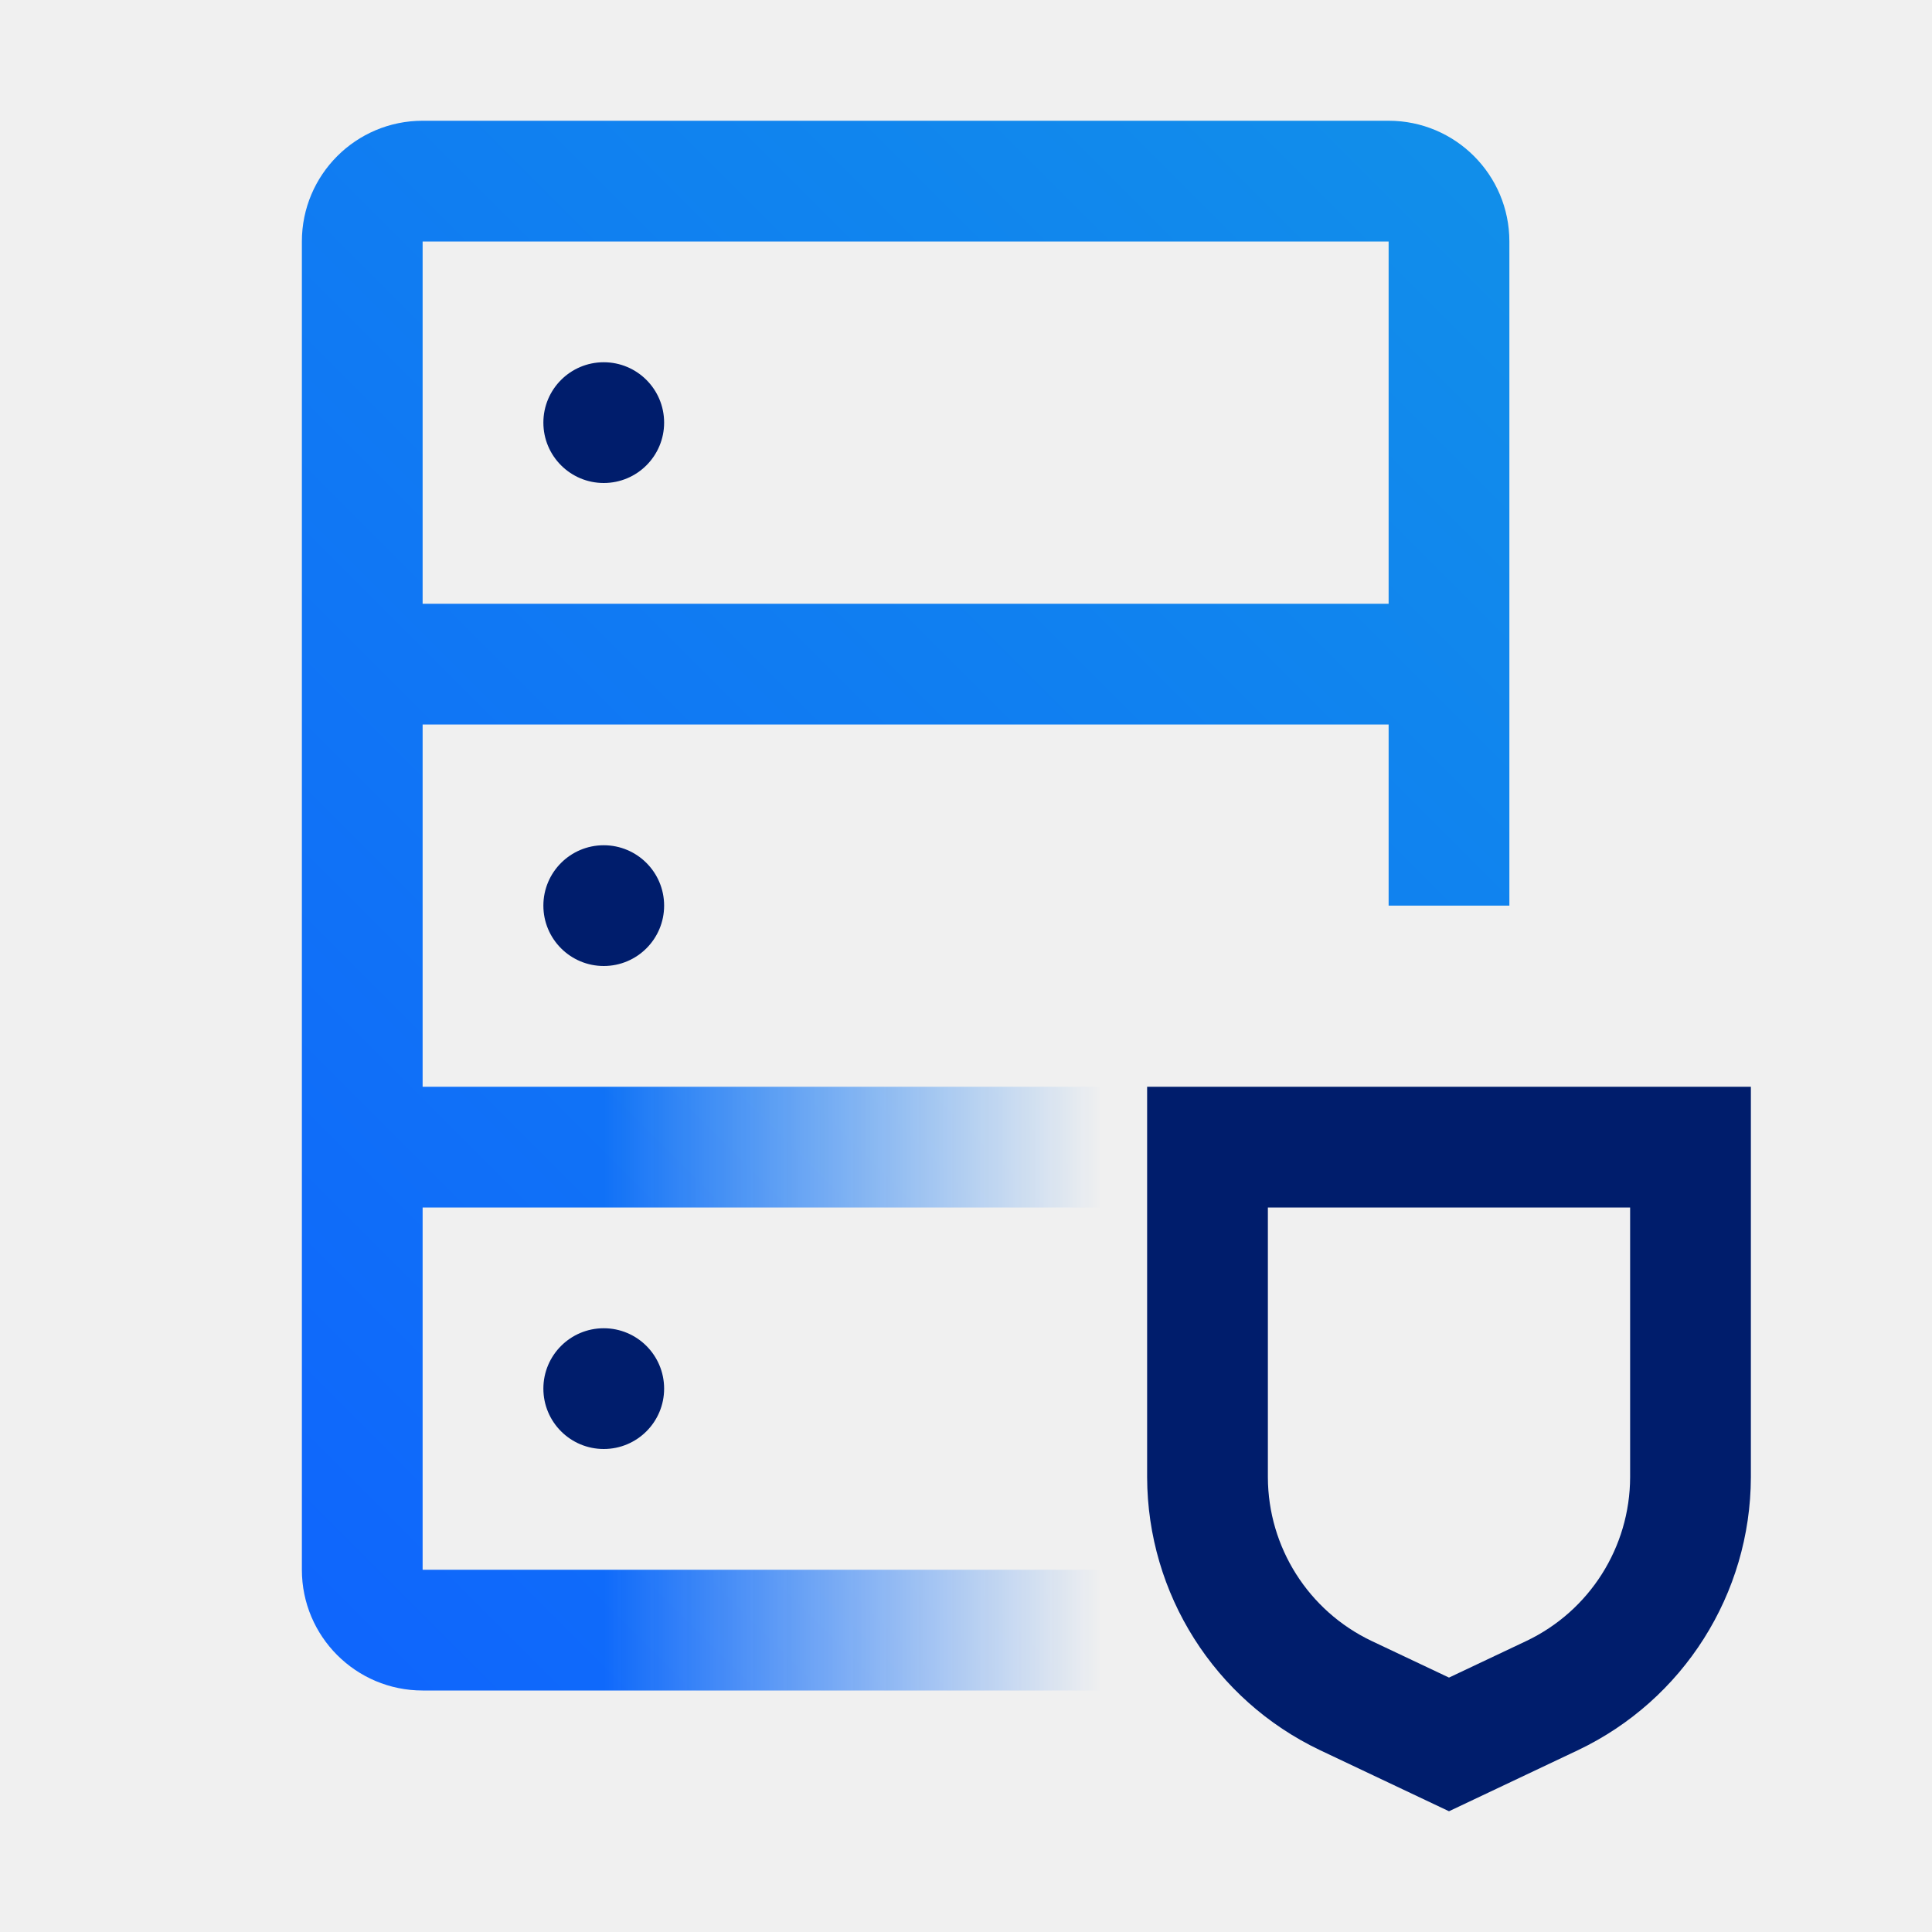
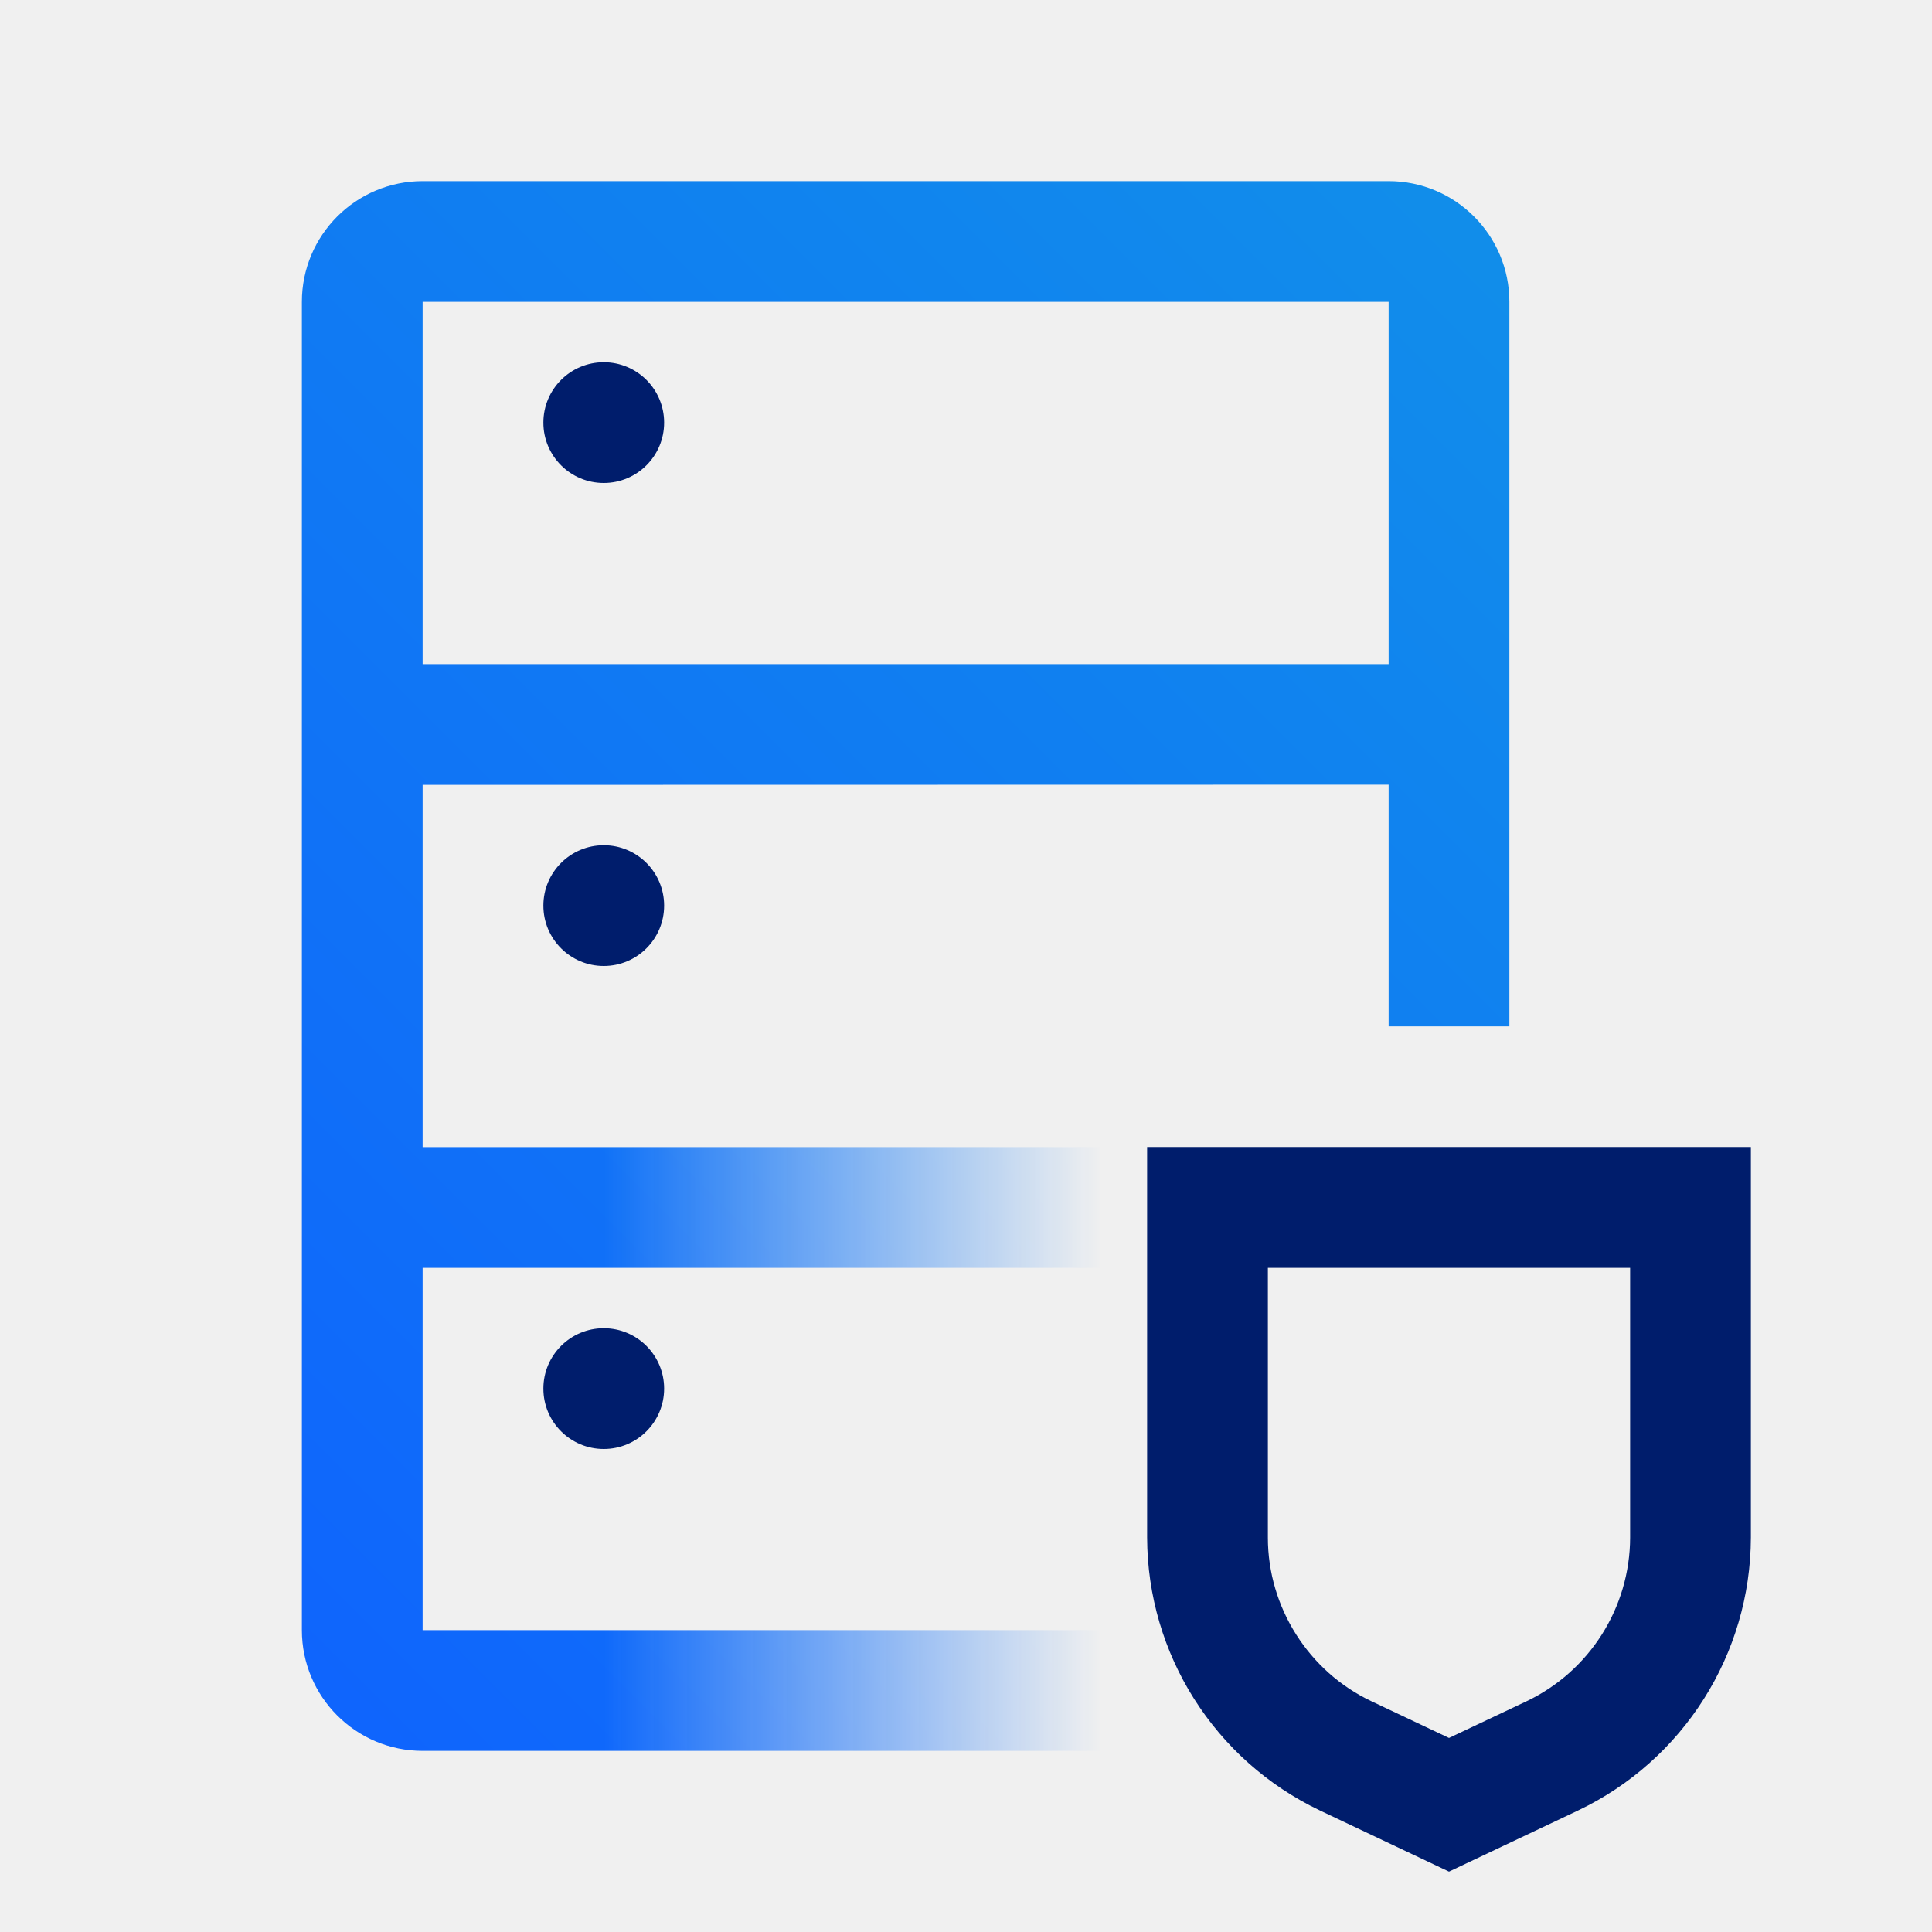
<svg xmlns="http://www.w3.org/2000/svg" xmlns:xlink="http://www.w3.org/1999/xlink" id="CloudHyperProtectDBaaS" viewBox="0 0 32 32">
  <defs>
-     <linearGradient id="jqe1k80nya" x1="73.5" y1="-22.5" x2="88.5" y2="-22.5" gradientTransform="translate(-66.5 49.5)" gradientUnits="userSpaceOnUse">
+     <linearGradient id="z88kzb1yza" x1="73.5" y1="-21.5" x2="88.5" y2="-21.5" gradientTransform="translate(-66.5 49.5)" gradientUnits="userSpaceOnUse">
      <stop offset=".2" stop-opacity="0" />
      <stop offset=".75" />
    </linearGradient>
-     <linearGradient id="78gu0dey8b" x1="73.5" y1="-30.5" x2="88.5" y2="-30.5" xlink:href="#jqe1k80nya" />
-     <linearGradient id="4t5xjfcmgd" y1="32" x2="32" gradientUnits="userSpaceOnUse">
+     <linearGradient id="wmmsroynhb" x1="73.5" y1="-29.5" x2="88.5" y2="-29.5" xlink:href="#z88kzb1yza" />
+     <linearGradient id="paqfxfzfed" x1="0" y1="32" x2="32" y2="0" gradientUnits="userSpaceOnUse">
      <stop offset=".1" stop-color="#0f62fe" />
      <stop offset=".9" stop-color="#1192e8" />
    </linearGradient>
-     <mask id="14qhvyz93c" x="0" y="0" width="32" height="32" maskUnits="userSpaceOnUse">
-       <path d="M23 2H7a2 2 0 0 0-2 2v22a2 2 0 0 0 2 2h14v-2H7v-6h14v-2H7v-6h16v3h2V4a2 2 0 0 0-2-2zM7 4h16v6H7z" style="fill:#fff" />
-       <path style="fill:url(#jqe1k80nya)" d="M7 25h15v4H7z" id="Gradients_black_" data-name="Gradients (black)" />
-       <path style="fill:url(#78gu0dey8b)" d="M7 17h15v4H7z" id="Gradients_black_2" data-name="Gradients (black)" />
+     <mask id="73inq2h1cc" x="0" y="0" width="32" height="32" maskUnits="userSpaceOnUse">
+       <path d="M23 3H7a2 2 0 0 0-2 2v22a2 2 0 0 0 2 2h14v-2H7v-6h14v-2H7v-6l16-.003V17h2V5a2 2 0 0 0-2-2zM7 5h16v6H7V5z" style="fill:#fff;stroke-width:0" />
+       <path style="fill:url(#z88kzb1yza);stroke-width:0" d="M7 26h15v4H7z" id="Gradients_black_" data-name="Gradients (black)" />
+       <path style="fill:url(#wmmsroynhb);stroke-width:0" d="M7 18h15v4H7z" id="Gradients_black_-2" data-name="Gradients (black)" />
    </mask>
  </defs>
-   <g style="mask:url(#14qhvyz93c)">
-     <path id="Color" style="fill:url(#4t5xjfcmgd)" d="M0 0h32v32H0z" />
+   <g style="mask:url(#73inq2h1cc)">
+     <path style="fill:url(#paqfxfzfed);stroke-width:0" d="M0 0h32v32H0z" />
  </g>
-   <circle cx="10" cy="23" r="1" style="fill:#001d6c" />
-   <circle cx="10" cy="15" r="1" style="fill:#001d6c" />
-   <circle cx="10" cy="7" r="1" style="fill:#001d6c" />
-   <path d="m24 30-2.139-1.013A5.021 5.021 0 0 1 19 24.468V18h10v6.468a5.021 5.021 0 0 1-2.861 4.519zm-3-10v4.468a3.012 3.012 0 0 0 1.717 2.711l1.283.607 1.283-.607A3.012 3.012 0 0 0 27 24.468V20z" style="fill:#001d6c" />
+   <circle cx="10" cy="23" r="1" style="fill:#001d6c;stroke-width:0" />
+   <circle cx="10" cy="15" r="1" style="fill:#001d6c;stroke-width:0" />
+   <circle cx="10" cy="7" r="1" style="fill:#001d6c;stroke-width:0" />
+   <path d="m24 31-2.139-1.013A5.022 5.022 0 0 1 19 25.467v-6.468h10v6.468a5.023 5.023 0 0 1-2.861 4.52L24 31zm-3-10v4.468c0 1.153.674 2.218 1.717 2.711l1.283.607 1.283-.607A3.012 3.012 0 0 0 27 25.468V21h-6z" style="fill:#001d6c;stroke-width:0" />
</svg>
